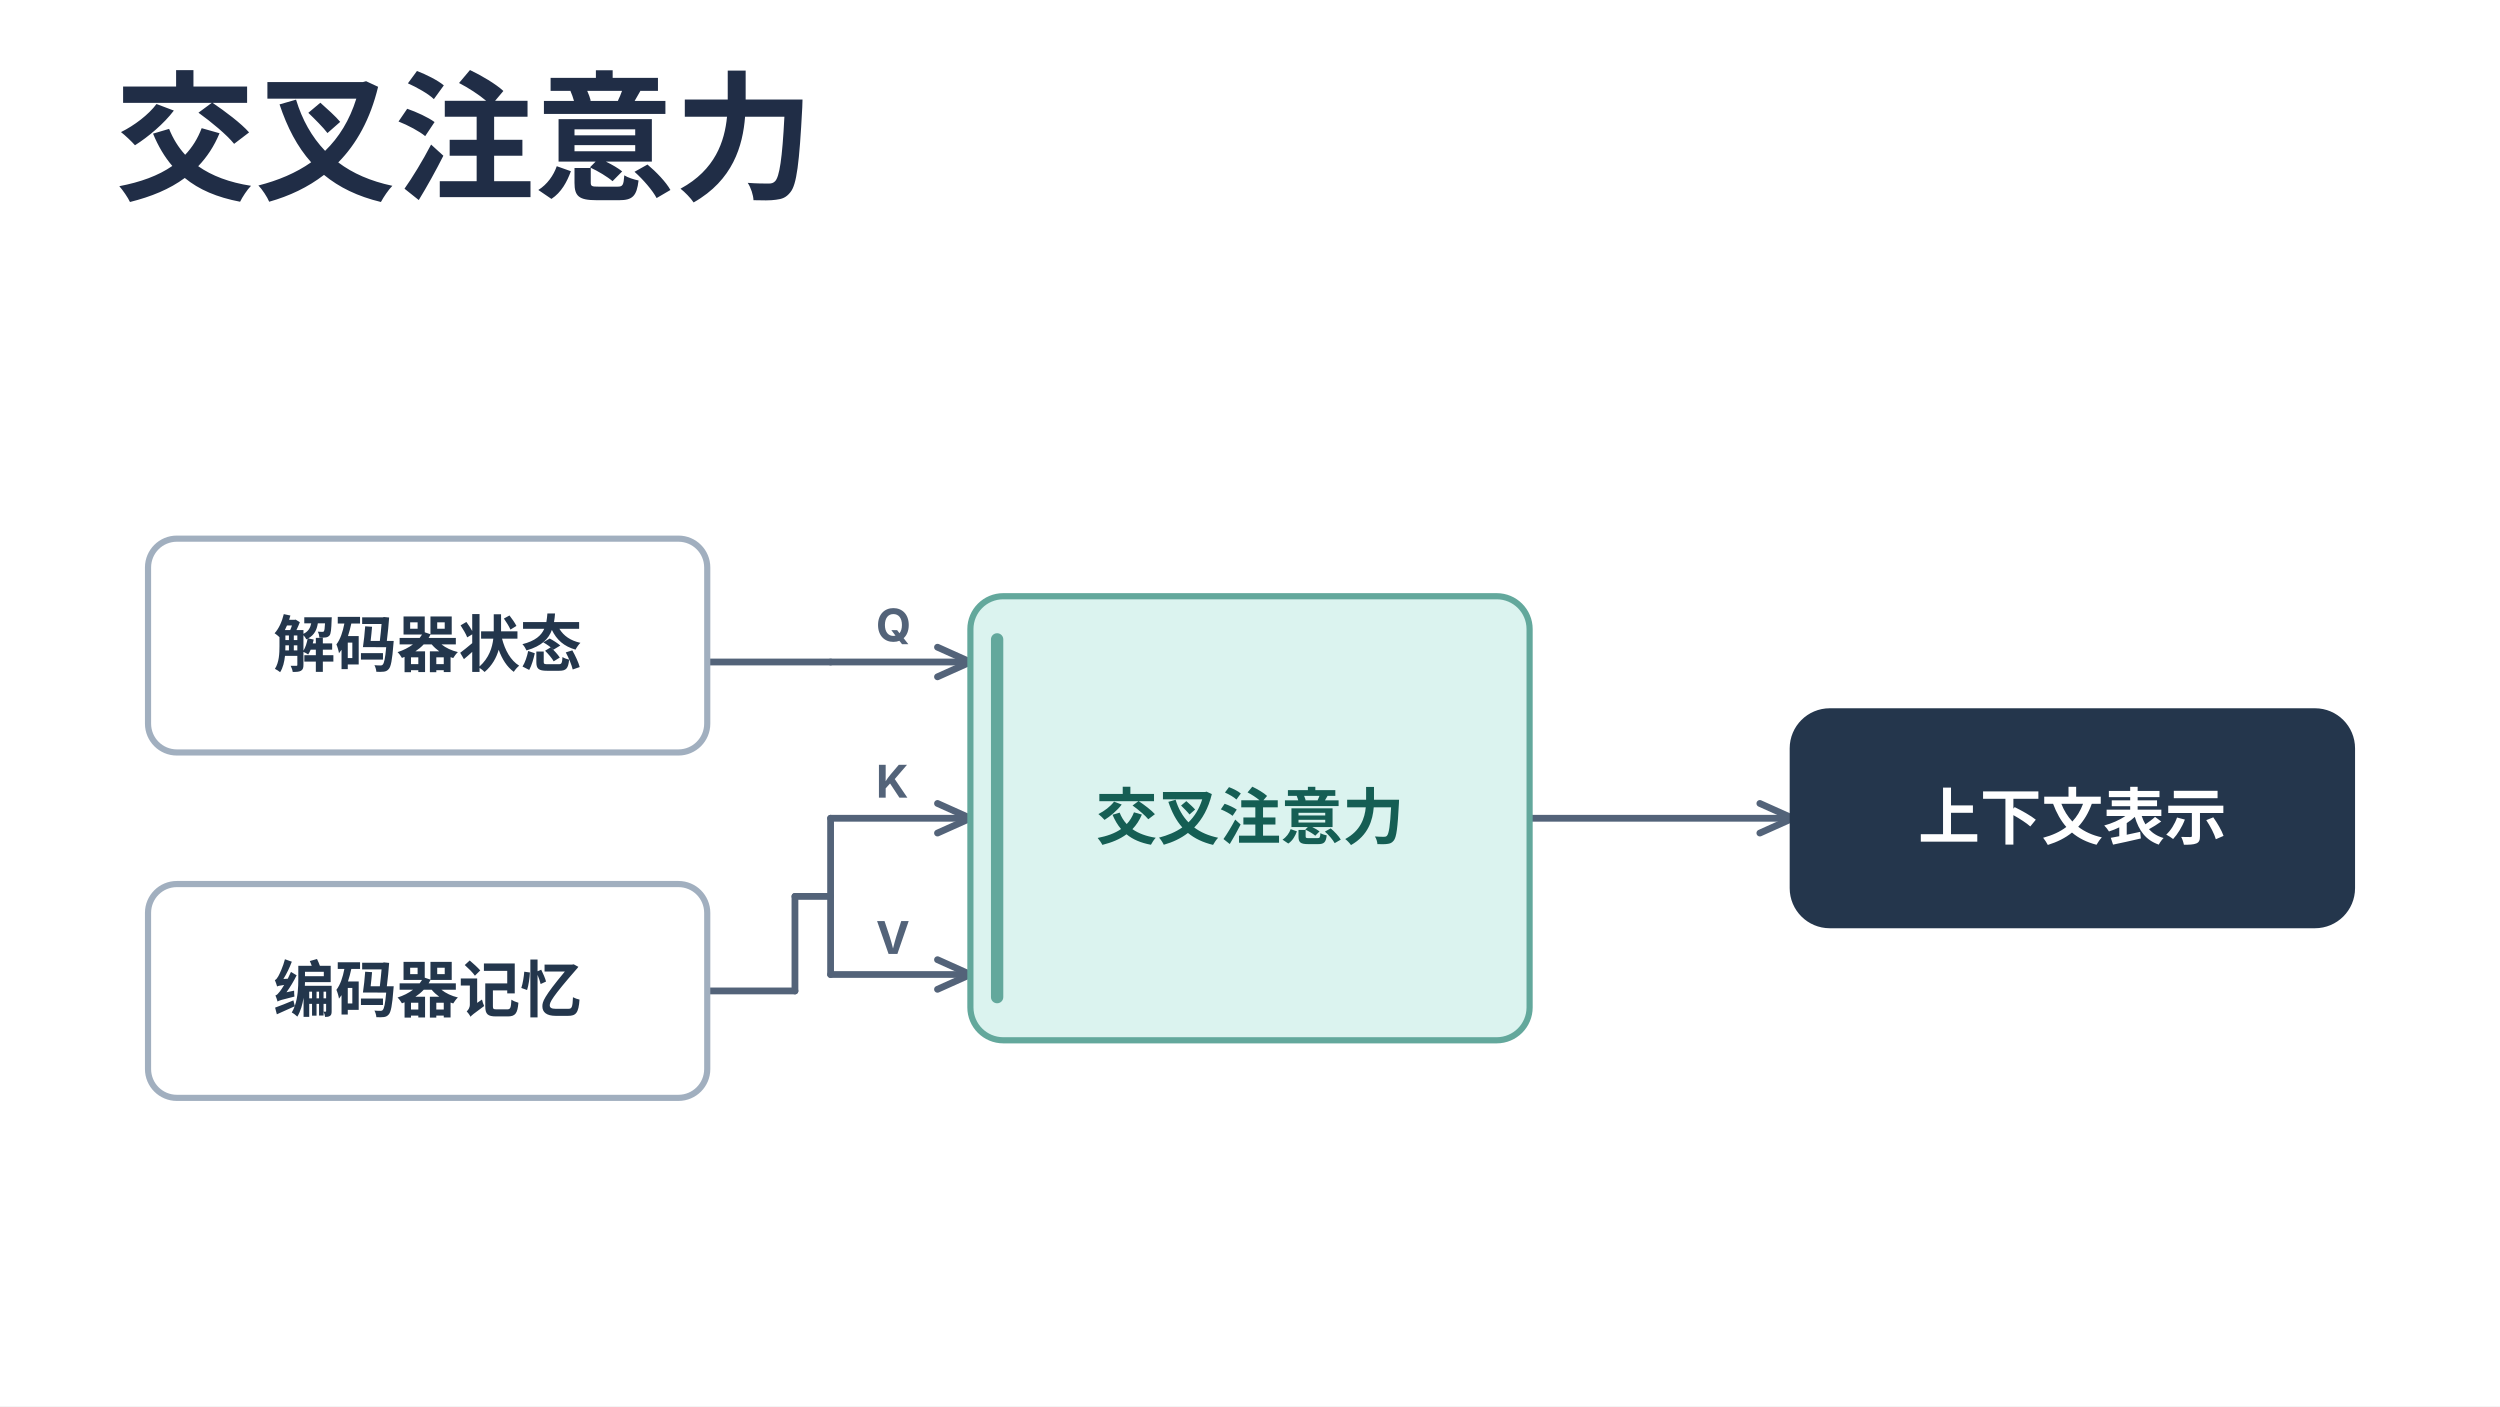
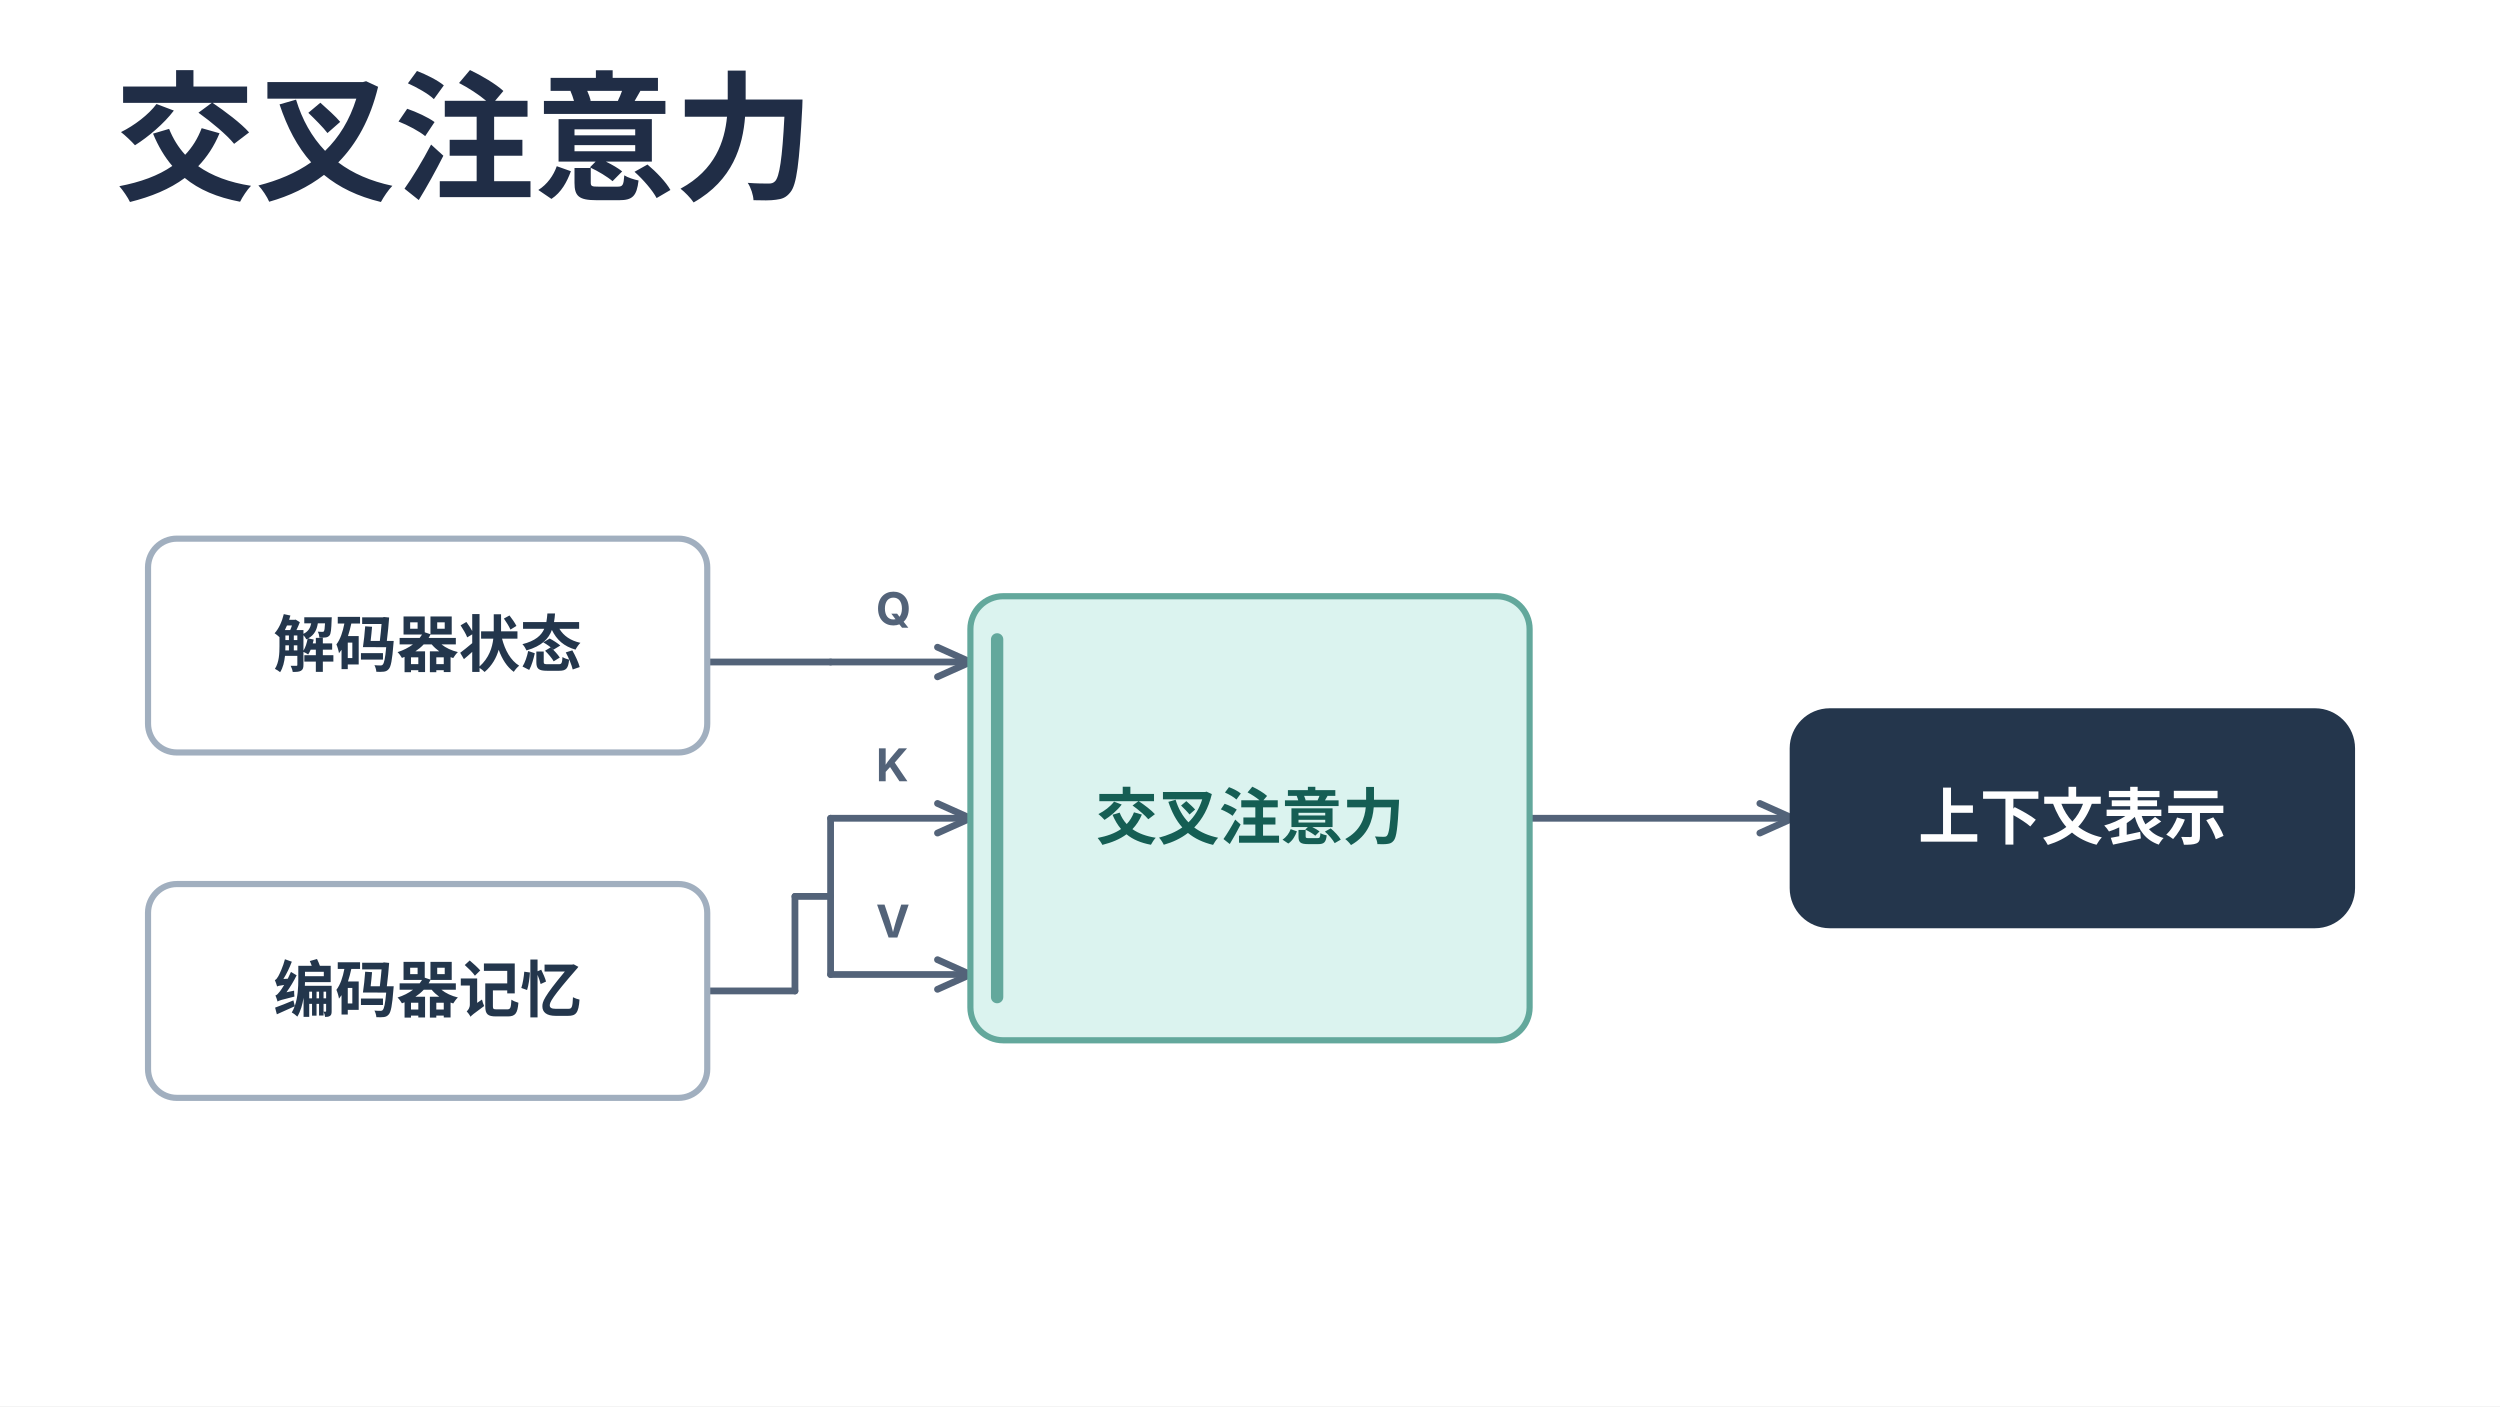
<svg xmlns="http://www.w3.org/2000/svg" width="608" height="342" viewBox="0 0 608 342">
  <rect id="dsh-background" data-dsh-role="background" data-dsh-theme="presentation" x="0" y="0" width="608" height="342" fill="#FFFFFF" />
  <g id="q" data-dsh-role="edge" data-dsh-from="decoder" data-dsh-to="cross" data-dsh-inputs="[&quot;Q&quot;]">
    <line id="dsh-line-1" data-dsh-part="route" stroke-linecap="round" x1="172" y1="161" x2="202" y2="161" stroke="#536379" stroke-width="1.65" />
    <g id="q-port-Q" data-dsh-part="port">
      <line id="dsh-line-2" data-dsh-part="branch" stroke-linecap="round" x1="202" y1="161" x2="236" y2="161" stroke="#536379" stroke-width="1.65" />
      <line id="dsh-line-3" data-dsh-part="arrow" stroke-linecap="round" x1="228" y1="164.6" x2="236" y2="161" stroke="#536379" stroke-width="1.65" />
      <line id="dsh-line-4" data-dsh-part="arrow" stroke-linecap="round" x1="228" y1="157.4" x2="236" y2="161" stroke="#536379" stroke-width="1.65" />
-       <text id="q-port-Q-name" font-family="Inter, PingFang SC, Microsoft YaHei, sans-serif" font-size="11" font-weight="700" x="213.04" y="156" fill="#536379">Q</text>
+       <text id="q-port-Q-name" font-family="Inter, PingFang SC, Microsoft YaHei, sans-serif" font-size="11" font-weight="700" x="213.04" y="152" fill="#536379">Q</text>
    </g>
  </g>
  <g id="kv" data-dsh-role="edge" data-dsh-from="memory" data-dsh-to="cross" data-dsh-inputs="[&quot;K&quot;,&quot;V&quot;]">
    <line id="dsh-line-5" data-dsh-part="route" stroke-linecap="round" x1="172" y1="241" x2="193.333" y2="241" stroke="#536379" stroke-width="1.65" />
    <line id="dsh-line-6" data-dsh-part="route" stroke-linecap="round" x1="193.333" y1="241" x2="193.333" y2="218" stroke="#536379" stroke-width="1.65" />
    <line id="dsh-line-7" data-dsh-part="route" stroke-linecap="round" x1="193.333" y1="218" x2="202" y2="218" stroke="#536379" stroke-width="1.65" />
    <line id="dsh-line-8" data-dsh-part="bus" stroke-linecap="round" x1="202" y1="199" x2="202" y2="237" stroke="#536379" stroke-width="1.65" />
    <g id="kv-port-K" data-dsh-part="port">
      <line id="dsh-line-9" data-dsh-part="branch" stroke-linecap="round" x1="202" y1="199" x2="236" y2="199" stroke="#536379" stroke-width="1.65" />
      <line id="dsh-line-10" data-dsh-part="arrow" stroke-linecap="round" x1="228" y1="202.6" x2="236" y2="199" stroke="#536379" stroke-width="1.65" />
      <line id="dsh-line-11" data-dsh-part="arrow" stroke-linecap="round" x1="228" y1="195.4" x2="236" y2="199" stroke="#536379" stroke-width="1.65" />
-       <text id="kv-port-K-name" font-family="Inter, PingFang SC, Microsoft YaHei, sans-serif" font-size="11" font-weight="700" x="213.04" y="194" fill="#536379">K</text>
+       <text id="kv-port-K-name" font-family="Inter, PingFang SC, Microsoft YaHei, sans-serif" font-size="11" font-weight="700" x="213.04" y="190" fill="#536379">K</text>
    </g>
    <g id="kv-port-V" data-dsh-part="port">
      <line id="dsh-line-12" data-dsh-part="branch" stroke-linecap="round" x1="202" y1="237" x2="236" y2="237" stroke="#536379" stroke-width="1.65" />
      <line id="dsh-line-13" data-dsh-part="arrow" stroke-linecap="round" x1="228" y1="240.6" x2="236" y2="237" stroke="#536379" stroke-width="1.65" />
      <line id="dsh-line-14" data-dsh-part="arrow" stroke-linecap="round" x1="228" y1="233.4" x2="236" y2="237" stroke="#536379" stroke-width="1.65" />
-       <text id="kv-port-V-name" font-family="Inter, PingFang SC, Microsoft YaHei, sans-serif" font-size="11" font-weight="700" x="213.04" y="232" fill="#536379">V</text>
+       <text id="kv-port-V-name" font-family="Inter, PingFang SC, Microsoft YaHei, sans-serif" font-size="11" font-weight="700" x="213.04" y="228" fill="#536379">V</text>
    </g>
  </g>
  <g id="out" data-dsh-role="edge" data-dsh-from="cross" data-dsh-to="context">
    <line id="dsh-line-15" data-dsh-part="route" stroke-linecap="round" x1="372" y1="199" x2="436" y2="199" stroke="#536379" stroke-width="1.65" />
    <line id="dsh-line-16" data-dsh-part="arrow" stroke-linecap="round" x1="428" y1="202.6" x2="436" y2="199" stroke="#536379" stroke-width="1.65" />
    <line id="dsh-line-17" data-dsh-part="arrow" stroke-linecap="round" x1="428" y1="195.4" x2="436" y2="199" stroke="#536379" stroke-width="1.65" />
  </g>
  <text id="dsh-title" font-family="Inter, PingFang SC, Microsoft YaHei, sans-serif" font-size="34" font-weight="700" text-anchor="start" x="28" y="46" fill="#202D46">交叉注意力</text>
  <g id="decoder" data-dsh-role="node">
    <rect id="decoder-rect" rx="7" x="36" y="131" width="136" height="52" fill="#FFFFFF" stroke="#A1AFBF" stroke-width="1.5" />
    <text id="decoder-label" font-family="Inter, PingFang SC, Microsoft YaHei, sans-serif" font-size="15" font-weight="600" text-anchor="middle" x="104" y="162.1" fill="#23364C">解码器状态</text>
  </g>
  <g id="memory" data-dsh-role="node">
    <rect id="memory-rect" rx="7" x="36" y="215" width="136" height="52" fill="#FFFFFF" stroke="#A1AFBF" stroke-width="1.5" />
    <text id="memory-label" font-family="Inter, PingFang SC, Microsoft YaHei, sans-serif" font-size="15" font-weight="600" text-anchor="middle" x="104" y="246.1" fill="#23364C">编码器记忆</text>
  </g>
  <g id="cross" data-dsh-role="node">
    <rect id="cross-rect" rx="8" x="236" y="145" width="136" height="108" fill="#DBF3EF" stroke="#63A89C" stroke-width="1.5" />
    <rect id="cross-accent" data-dsh-part="accent" rx="1.5" x="241" y="154" width="3" height="90" fill="#63A89C" />
    <text id="cross-label" font-family="Inter, PingFang SC, Microsoft YaHei, sans-serif" font-size="15" font-weight="600" text-anchor="middle" x="304" y="204.1" fill="#155E54">交叉注意力</text>
  </g>
  <g id="context" data-dsh-role="node">
    <rect id="context-rect" rx="9" x="436" y="173" width="136" height="52" fill="#24364C" stroke="#24364C" stroke-width="1.5" />
    <text id="context-label" font-family="Inter, PingFang SC, Microsoft YaHei, sans-serif" font-size="15" font-weight="600" text-anchor="middle" x="504" y="204.1" fill="#FFFFFF">上下文表示</text>
  </g>
</svg>
